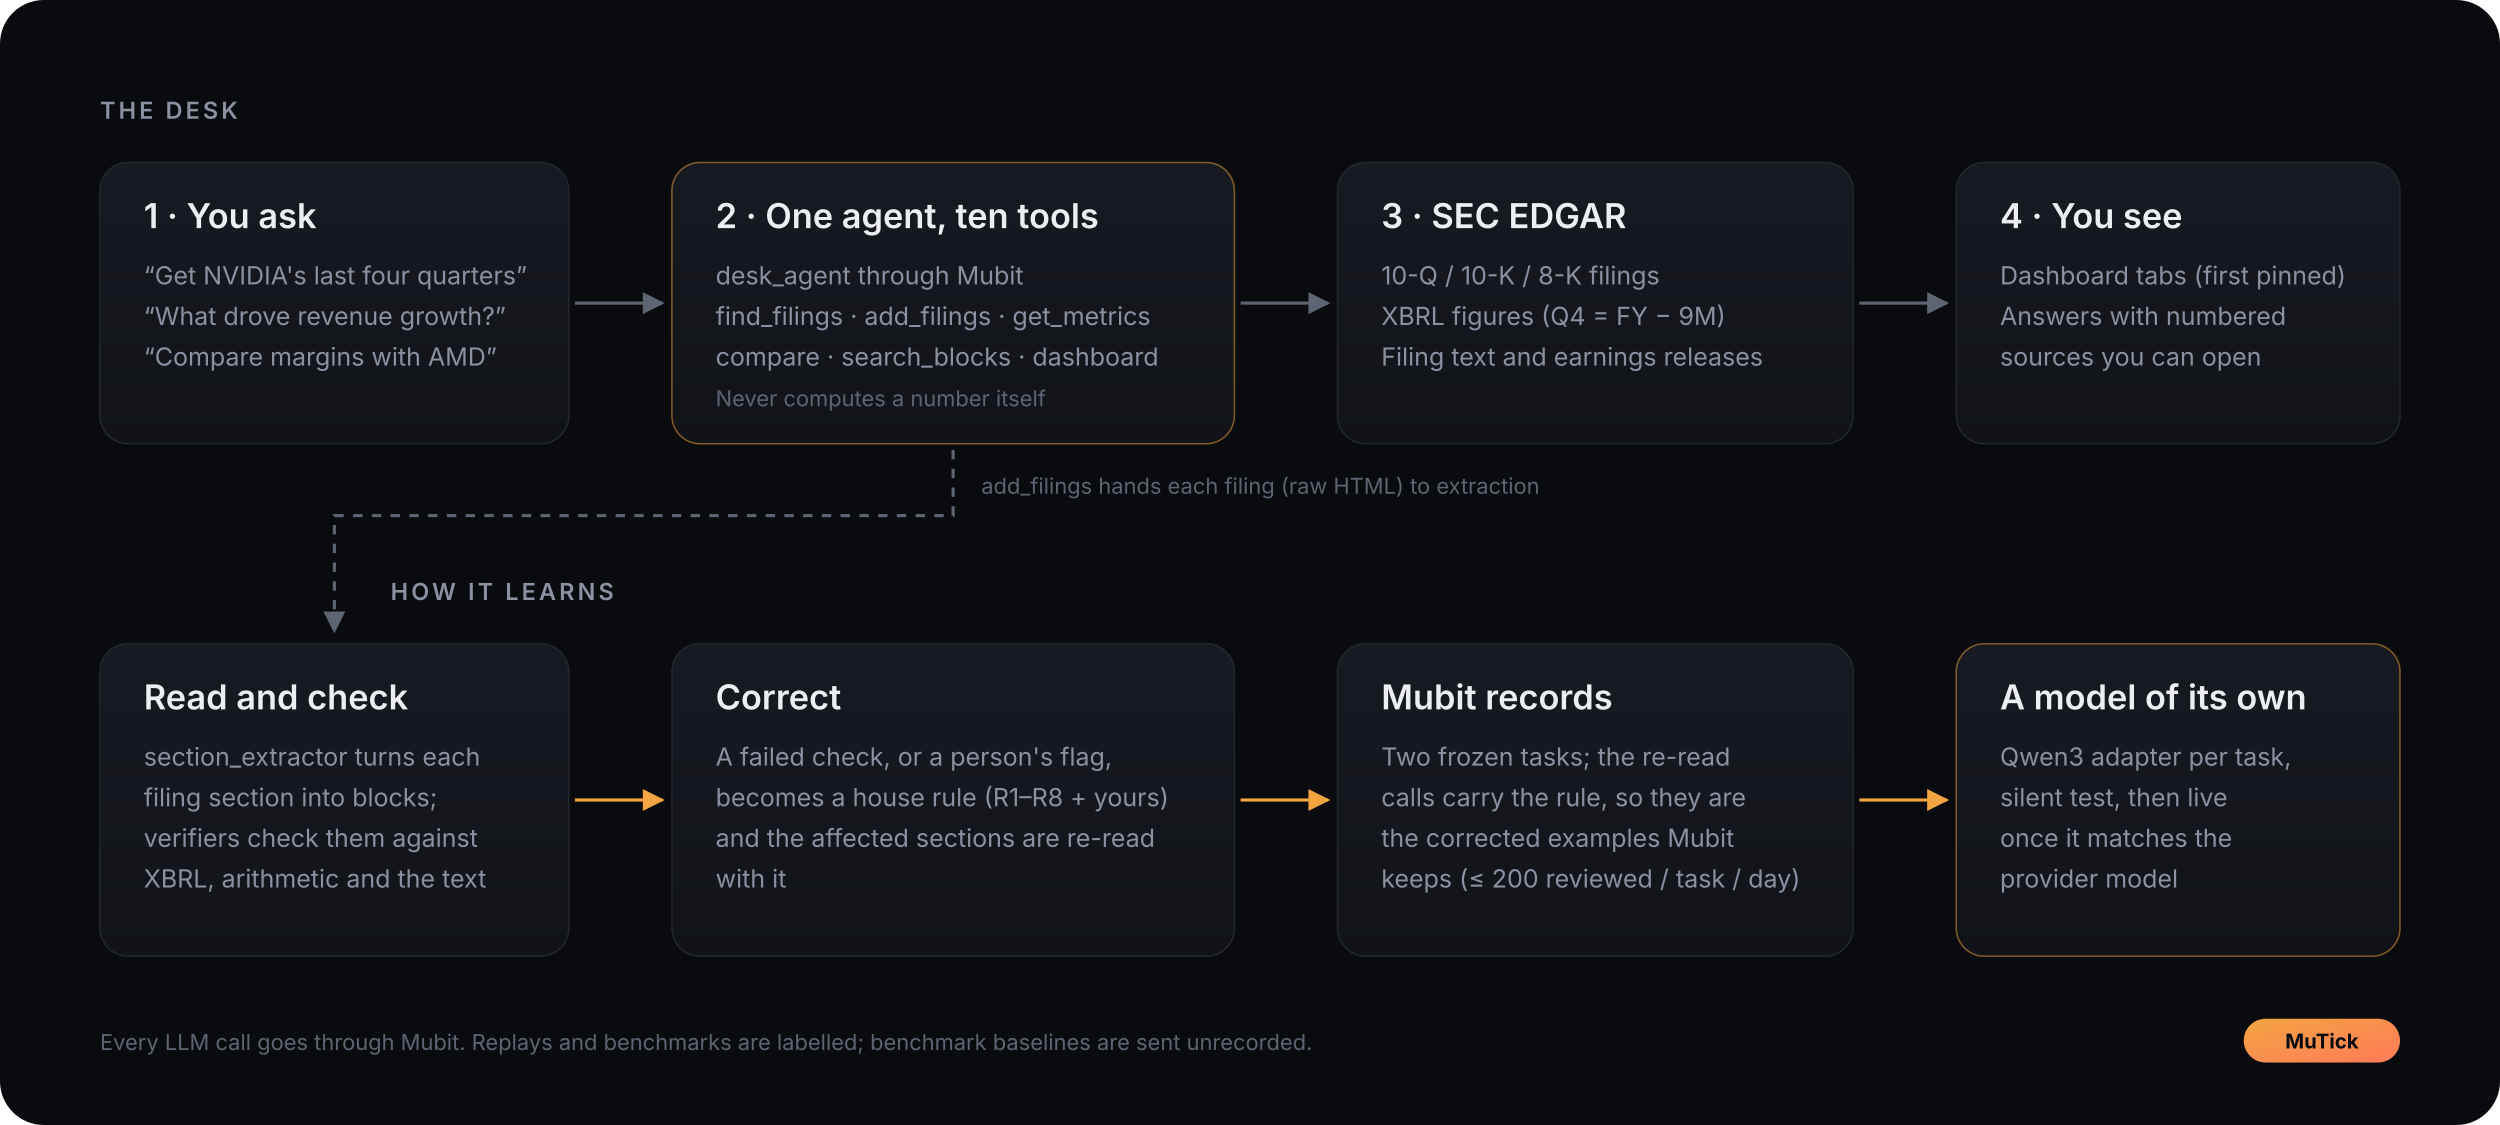
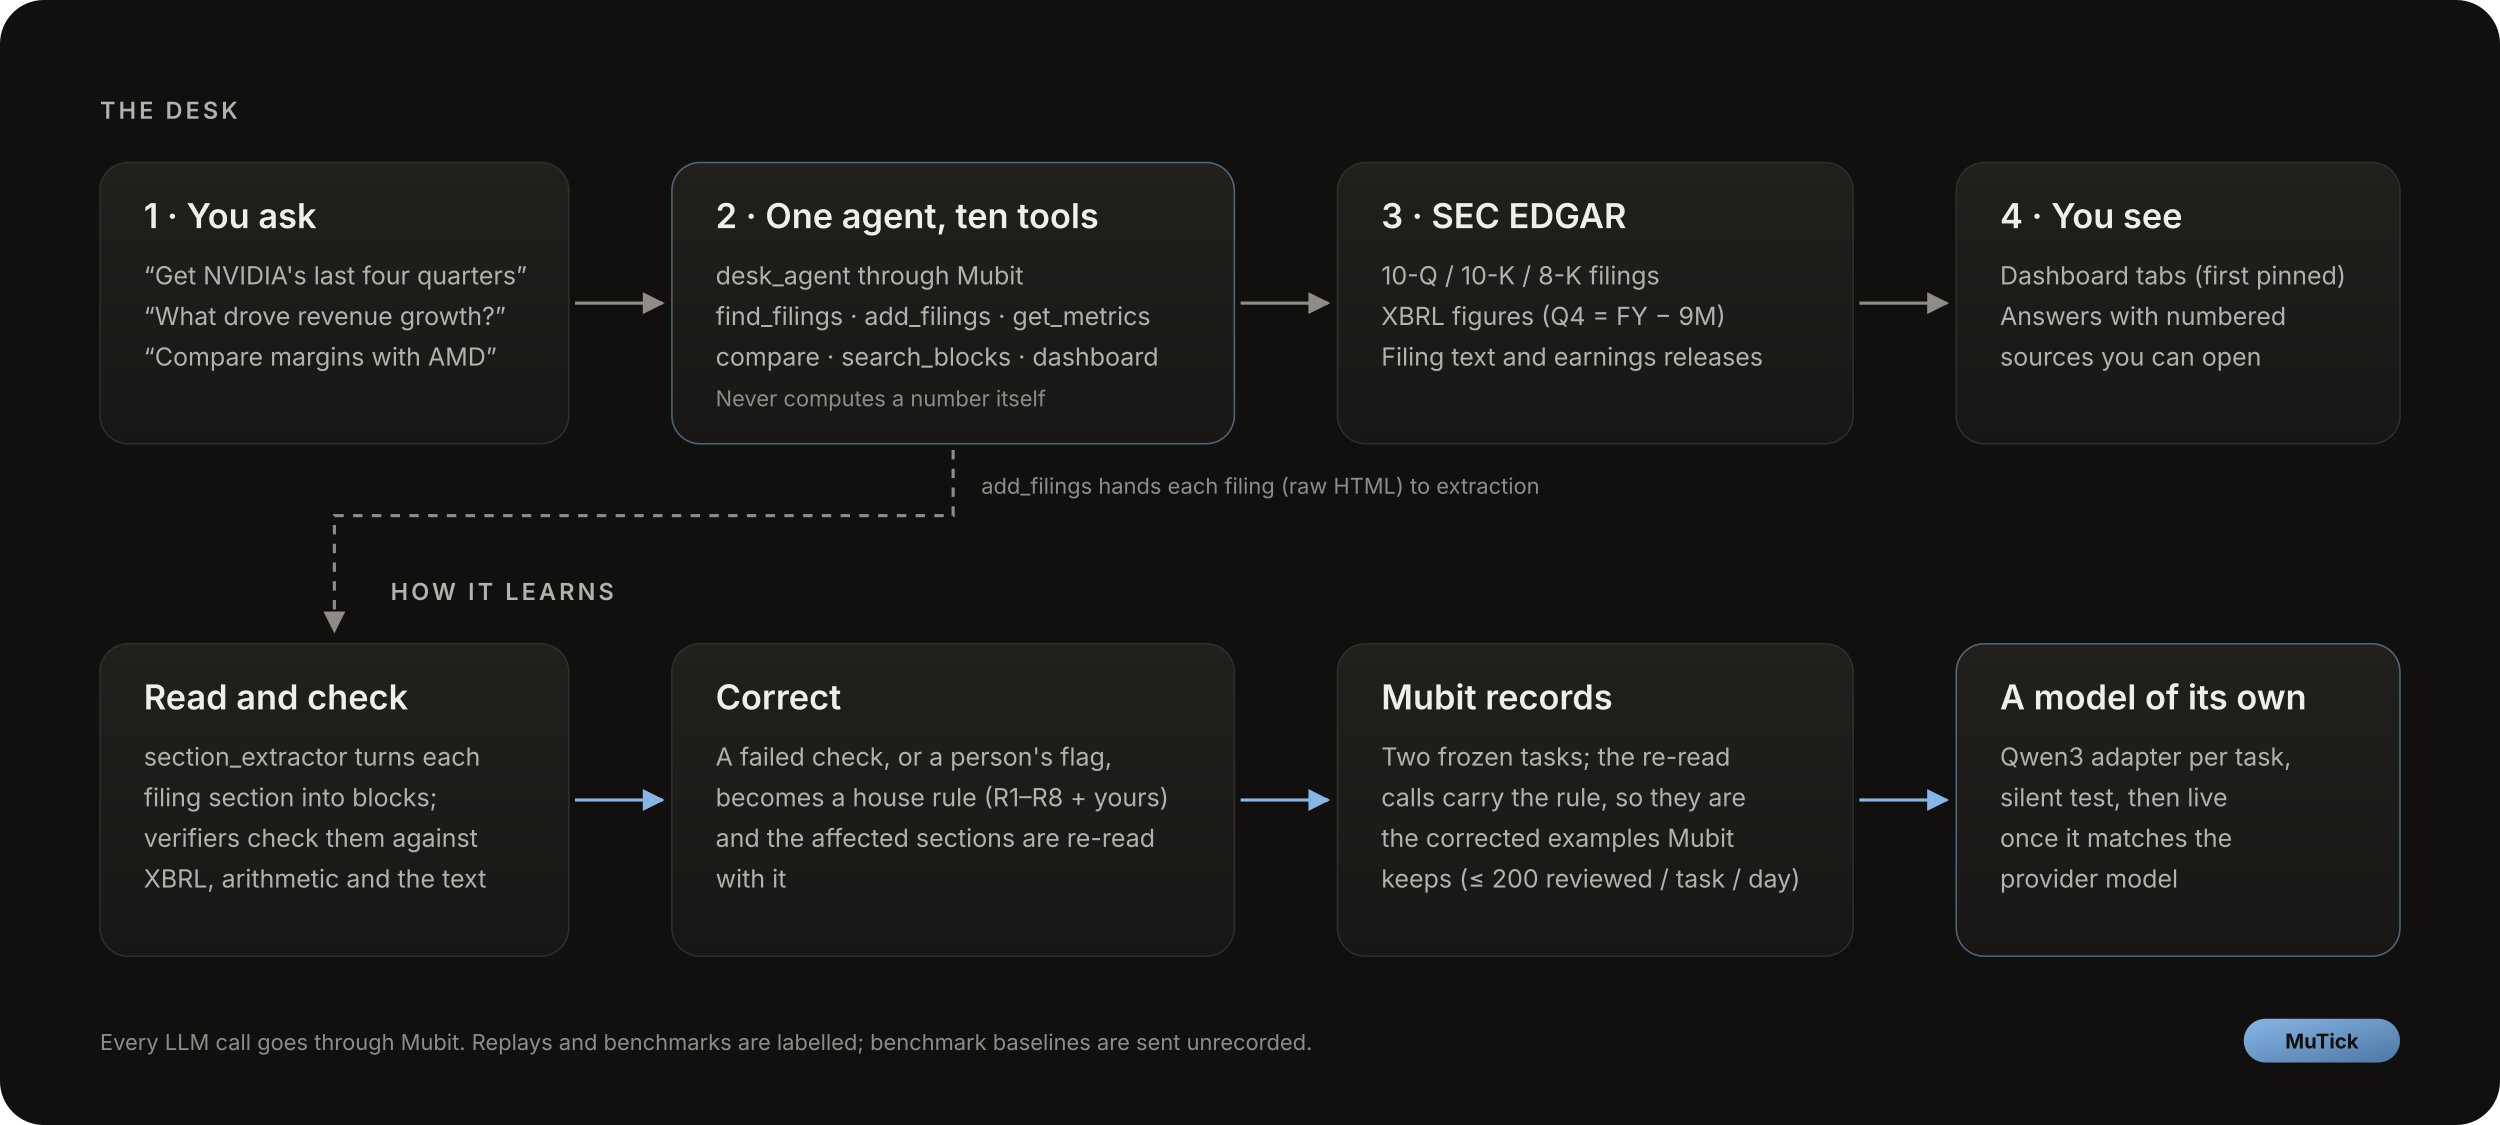
<svg xmlns="http://www.w3.org/2000/svg" viewBox="0 0 1600 720" width="1600" height="720" font-family="Inter, -apple-system, Segoe UI, Helvetica, Arial, sans-serif">
  <defs>
    <linearGradient id="accent" x1="0" y1="0" x2="1" y2="1">
-       <stop offset="0" stop-color="#f2a541" />
-       <stop offset="1" stop-color="#ff7a59" />
+       <stop offset="0" stop-color="#86b6e5" />
+       <stop offset="1" stop-color="#4e77a5" />
    </linearGradient>
    <linearGradient id="card" x1="0" y1="0" x2="0" y2="1">
-       <stop offset="0" stop-color="#171a21" />
-       <stop offset="1" stop-color="#111318" />
+       <stop offset="0" stop-color="#21201d" />
+       <stop offset="1" stop-color="#181715" />
    </linearGradient>
    <marker id="arrow" viewBox="0 0 10 10" refX="9" refY="5" markerWidth="7" markerHeight="7" orient="auto-start-reverse">
-       <path d="M0,0 L10,5 L0,10 z" fill="#5d6472" />
+       <path d="M0,0 L10,5 L0,10 z" fill="#8f8c88" />
    </marker>
    <marker id="arrowA" viewBox="0 0 10 10" refX="9" refY="5" markerWidth="7" markerHeight="7" orient="auto-start-reverse">
-       <path d="M0,0 L10,5 L0,10 z" fill="#f2a541" />
+       <path d="M0,0 L10,5 L0,10 z" fill="#86b6e5" />
    </marker>
  </defs>
-   <rect width="1600" height="720" rx="28" fill="#0a0b0e" />
-   <text x="64" y="76" fill="#8a91a0" font-size="15" font-weight="600" letter-spacing="2">THE DESK</text>
+   <rect width="1600" height="720" rx="28" fill="#12100f" />
+   <text x="64" y="76" fill="#b4b0ac" font-size="15" font-weight="600" letter-spacing="2">THE DESK</text>
  <g>
-     <rect x="64" y="104" width="300" height="180" rx="18" fill="url(#card)" stroke="#22262e" />
-     <text x="92" y="146" fill="#eceef3" font-size="22" font-weight="600">1 · You ask</text>
-     <text x="92" y="182" fill="#8a91a0" font-size="16">“Get NVIDIA's last four quarters”</text>
-     <text x="92" y="208" fill="#8a91a0" font-size="16">“What drove revenue growth?”</text>
-     <text x="92" y="234" fill="#8a91a0" font-size="16">“Compare margins with AMD”</text>
+     <rect x="64" y="104" width="300" height="180" rx="18" fill="url(#card)" stroke="#302d2b" />
+     <text x="92" y="146" fill="#f0eeeb" font-size="22" font-weight="600">1 · You ask</text>
+     <text x="92" y="182" fill="#b4b0ac" font-size="16">“Get NVIDIA's last four quarters”</text>
+     <text x="92" y="208" fill="#b4b0ac" font-size="16">“What drove revenue growth?”</text>
+     <text x="92" y="234" fill="#b4b0ac" font-size="16">“Compare margins with AMD”</text>
  </g>
  <g>
-     <rect x="430" y="104" width="360" height="180" rx="18" fill="url(#card)" stroke="#f2a541" stroke-opacity="0.5" />
-     <text x="458" y="146" fill="#eceef3" font-size="22" font-weight="600">2 · One agent, ten tools</text>
-     <text x="458" y="182" fill="#8a91a0" font-size="16">desk_agent through Mubit</text>
-     <text x="458" y="208" fill="#8a91a0" font-size="16">find_filings · add_filings · get_metrics</text>
-     <text x="458" y="234" fill="#8a91a0" font-size="16">compare · search_blocks · dashboard</text>
-     <text x="458" y="260" fill="#5d6472" font-size="14">Never computes a number itself</text>
+     <rect x="430" y="104" width="360" height="180" rx="18" fill="url(#card)" stroke="#86b6e5" stroke-opacity="0.5" />
+     <text x="458" y="146" fill="#f0eeeb" font-size="22" font-weight="600">2 · One agent, ten tools</text>
+     <text x="458" y="182" fill="#b4b0ac" font-size="16">desk_agent through Mubit</text>
+     <text x="458" y="208" fill="#b4b0ac" font-size="16">find_filings · add_filings · get_metrics</text>
+     <text x="458" y="234" fill="#b4b0ac" font-size="16">compare · search_blocks · dashboard</text>
+     <text x="458" y="260" fill="#8f8c88" font-size="14">Never computes a number itself</text>
  </g>
  <g>
-     <rect x="856" y="104" width="330" height="180" rx="18" fill="url(#card)" stroke="#22262e" />
-     <text x="884" y="146" fill="#eceef3" font-size="22" font-weight="600">3 · SEC EDGAR</text>
-     <text x="884" y="182" fill="#8a91a0" font-size="16">10-Q / 10-K / 8-K filings</text>
-     <text x="884" y="208" fill="#8a91a0" font-size="16">XBRL figures (Q4 = FY − 9M)</text>
-     <text x="884" y="234" fill="#8a91a0" font-size="16">Filing text and earnings releases</text>
+     <rect x="856" y="104" width="330" height="180" rx="18" fill="url(#card)" stroke="#302d2b" />
+     <text x="884" y="146" fill="#f0eeeb" font-size="22" font-weight="600">3 · SEC EDGAR</text>
+     <text x="884" y="182" fill="#b4b0ac" font-size="16">10-Q / 10-K / 8-K filings</text>
+     <text x="884" y="208" fill="#b4b0ac" font-size="16">XBRL figures (Q4 = FY − 9M)</text>
+     <text x="884" y="234" fill="#b4b0ac" font-size="16">Filing text and earnings releases</text>
  </g>
  <g>
-     <rect x="1252" y="104" width="284" height="180" rx="18" fill="url(#card)" stroke="#22262e" />
-     <text x="1280" y="146" fill="#eceef3" font-size="22" font-weight="600">4 · You see</text>
-     <text x="1280" y="182" fill="#8a91a0" font-size="16">Dashboard tabs (first pinned)</text>
-     <text x="1280" y="208" fill="#8a91a0" font-size="16">Answers with numbered</text>
-     <text x="1280" y="234" fill="#8a91a0" font-size="16">sources you can open</text>
+     <rect x="1252" y="104" width="284" height="180" rx="18" fill="url(#card)" stroke="#302d2b" />
+     <text x="1280" y="146" fill="#f0eeeb" font-size="22" font-weight="600">4 · You see</text>
+     <text x="1280" y="182" fill="#b4b0ac" font-size="16">Dashboard tabs (first pinned)</text>
+     <text x="1280" y="208" fill="#b4b0ac" font-size="16">Answers with numbered</text>
+     <text x="1280" y="234" fill="#b4b0ac" font-size="16">sources you can open</text>
  </g>
-   <line x1="368" y1="194" x2="424" y2="194" stroke="#5d6472" stroke-width="2" marker-end="url(#arrow)" />
-   <line x1="794" y1="194" x2="850" y2="194" stroke="#5d6472" stroke-width="2" marker-end="url(#arrow)" />
-   <line x1="1190" y1="194" x2="1246" y2="194" stroke="#5d6472" stroke-width="2" marker-end="url(#arrow)" />
-   <text x="250" y="384" fill="#8a91a0" font-size="15" font-weight="600" letter-spacing="2">HOW IT LEARNS</text>
+   <line x1="368" y1="194" x2="424" y2="194" stroke="#8f8c88" stroke-width="2" marker-end="url(#arrow)" />
+   <line x1="794" y1="194" x2="850" y2="194" stroke="#8f8c88" stroke-width="2" marker-end="url(#arrow)" />
+   <line x1="1190" y1="194" x2="1246" y2="194" stroke="#8f8c88" stroke-width="2" marker-end="url(#arrow)" />
+   <text x="250" y="384" fill="#b4b0ac" font-size="15" font-weight="600" letter-spacing="2">HOW IT LEARNS</text>
  <g>
-     <rect x="64" y="412" width="300" height="200" rx="18" fill="url(#card)" stroke="#22262e" />
-     <text x="92" y="454" fill="#eceef3" font-size="22" font-weight="600">Read and check</text>
-     <text x="92" y="490" fill="#8a91a0" font-size="16">section_extractor turns each</text>
-     <text x="92" y="516" fill="#8a91a0" font-size="16">filing section into blocks;</text>
-     <text x="92" y="542" fill="#8a91a0" font-size="16">verifiers check them against</text>
-     <text x="92" y="568" fill="#8a91a0" font-size="16">XBRL, arithmetic and the text</text>
+     <rect x="64" y="412" width="300" height="200" rx="18" fill="url(#card)" stroke="#302d2b" />
+     <text x="92" y="454" fill="#f0eeeb" font-size="22" font-weight="600">Read and check</text>
+     <text x="92" y="490" fill="#b4b0ac" font-size="16">section_extractor turns each</text>
+     <text x="92" y="516" fill="#b4b0ac" font-size="16">filing section into blocks;</text>
+     <text x="92" y="542" fill="#b4b0ac" font-size="16">verifiers check them against</text>
+     <text x="92" y="568" fill="#b4b0ac" font-size="16">XBRL, arithmetic and the text</text>
  </g>
  <g>
-     <rect x="430" y="412" width="360" height="200" rx="18" fill="url(#card)" stroke="#22262e" />
-     <text x="458" y="454" fill="#eceef3" font-size="22" font-weight="600">Correct</text>
-     <text x="458" y="490" fill="#8a91a0" font-size="16">A failed check, or a person's flag,</text>
-     <text x="458" y="516" fill="#8a91a0" font-size="16">becomes a house rule (R1–R8 + yours)</text>
-     <text x="458" y="542" fill="#8a91a0" font-size="16">and the affected sections are re-read</text>
-     <text x="458" y="568" fill="#8a91a0" font-size="16">with it</text>
+     <rect x="430" y="412" width="360" height="200" rx="18" fill="url(#card)" stroke="#302d2b" />
+     <text x="458" y="454" fill="#f0eeeb" font-size="22" font-weight="600">Correct</text>
+     <text x="458" y="490" fill="#b4b0ac" font-size="16">A failed check, or a person's flag,</text>
+     <text x="458" y="516" fill="#b4b0ac" font-size="16">becomes a house rule (R1–R8 + yours)</text>
+     <text x="458" y="542" fill="#b4b0ac" font-size="16">and the affected sections are re-read</text>
+     <text x="458" y="568" fill="#b4b0ac" font-size="16">with it</text>
  </g>
  <g>
-     <rect x="856" y="412" width="330" height="200" rx="18" fill="url(#card)" stroke="#22262e" />
-     <text x="884" y="454" fill="#eceef3" font-size="22" font-weight="600">Mubit records</text>
-     <text x="884" y="490" fill="#8a91a0" font-size="16">Two frozen tasks; the re-read</text>
-     <text x="884" y="516" fill="#8a91a0" font-size="16">calls carry the rule, so they are</text>
-     <text x="884" y="542" fill="#8a91a0" font-size="16">the corrected examples Mubit</text>
-     <text x="884" y="568" fill="#8a91a0" font-size="16">keeps (≤ 200 reviewed / task / day)</text>
+     <rect x="856" y="412" width="330" height="200" rx="18" fill="url(#card)" stroke="#302d2b" />
+     <text x="884" y="454" fill="#f0eeeb" font-size="22" font-weight="600">Mubit records</text>
+     <text x="884" y="490" fill="#b4b0ac" font-size="16">Two frozen tasks; the re-read</text>
+     <text x="884" y="516" fill="#b4b0ac" font-size="16">calls carry the rule, so they are</text>
+     <text x="884" y="542" fill="#b4b0ac" font-size="16">the corrected examples Mubit</text>
+     <text x="884" y="568" fill="#b4b0ac" font-size="16">keeps (≤ 200 reviewed / task / day)</text>
  </g>
  <g>
-     <rect x="1252" y="412" width="284" height="200" rx="18" fill="url(#card)" stroke="#f2a541" stroke-opacity="0.5" />
-     <text x="1280" y="454" fill="#eceef3" font-size="22" font-weight="600">A model of its own</text>
-     <text x="1280" y="490" fill="#8a91a0" font-size="16">Qwen3 adapter per task,</text>
-     <text x="1280" y="516" fill="#8a91a0" font-size="16">silent test, then live</text>
-     <text x="1280" y="542" fill="#8a91a0" font-size="16">once it matches the</text>
-     <text x="1280" y="568" fill="#8a91a0" font-size="16">provider model</text>
+     <rect x="1252" y="412" width="284" height="200" rx="18" fill="url(#card)" stroke="#86b6e5" stroke-opacity="0.5" />
+     <text x="1280" y="454" fill="#f0eeeb" font-size="22" font-weight="600">A model of its own</text>
+     <text x="1280" y="490" fill="#b4b0ac" font-size="16">Qwen3 adapter per task,</text>
+     <text x="1280" y="516" fill="#b4b0ac" font-size="16">silent test, then live</text>
+     <text x="1280" y="542" fill="#b4b0ac" font-size="16">once it matches the</text>
+     <text x="1280" y="568" fill="#b4b0ac" font-size="16">provider model</text>
  </g>
-   <line x1="368" y1="512" x2="424" y2="512" stroke="#f2a541" stroke-width="2" marker-end="url(#arrowA)" />
-   <line x1="794" y1="512" x2="850" y2="512" stroke="#f2a541" stroke-width="2" marker-end="url(#arrowA)" />
-   <line x1="1190" y1="512" x2="1246" y2="512" stroke="#f2a541" stroke-width="2" marker-end="url(#arrowA)" />
-   <path d="M 610 288 L 610 330 L 214 330 L 214 404" fill="none" stroke="#5d6472" stroke-width="2" stroke-dasharray="6 6" marker-end="url(#arrow)" />
-   <text x="628" y="316" fill="#5d6472" font-size="14">add_filings hands each filing (raw HTML) to extraction</text>
-   <text x="64" y="672" fill="#5d6472" font-size="14">Every LLM call goes through Mubit. Replays and benchmarks are labelled; benchmark baselines are sent unrecorded.</text>
+   <line x1="368" y1="512" x2="424" y2="512" stroke="#86b6e5" stroke-width="2" marker-end="url(#arrowA)" />
+   <line x1="794" y1="512" x2="850" y2="512" stroke="#86b6e5" stroke-width="2" marker-end="url(#arrowA)" />
+   <line x1="1190" y1="512" x2="1246" y2="512" stroke="#86b6e5" stroke-width="2" marker-end="url(#arrowA)" />
+   <path d="M 610 288 L 610 330 L 214 330 L 214 404" fill="none" stroke="#8f8c88" stroke-width="2" stroke-dasharray="6 6" marker-end="url(#arrow)" />
+   <text x="628" y="316" fill="#8f8c88" font-size="14">add_filings hands each filing (raw HTML) to extraction</text>
+   <text x="64" y="672" fill="#8f8c88" font-size="14">Every LLM call goes through Mubit. Replays and benchmarks are labelled; benchmark baselines are sent unrecorded.</text>
  <rect x="1436" y="652" width="100" height="28" rx="14" fill="url(#accent)" />
-   <text x="1486" y="671" fill="#0a0b0e" font-size="13" font-weight="700" text-anchor="middle">MuTick</text>
+   <text x="1486" y="671" fill="#12100f" font-size="13" font-weight="700" text-anchor="middle">MuTick</text>
</svg>
